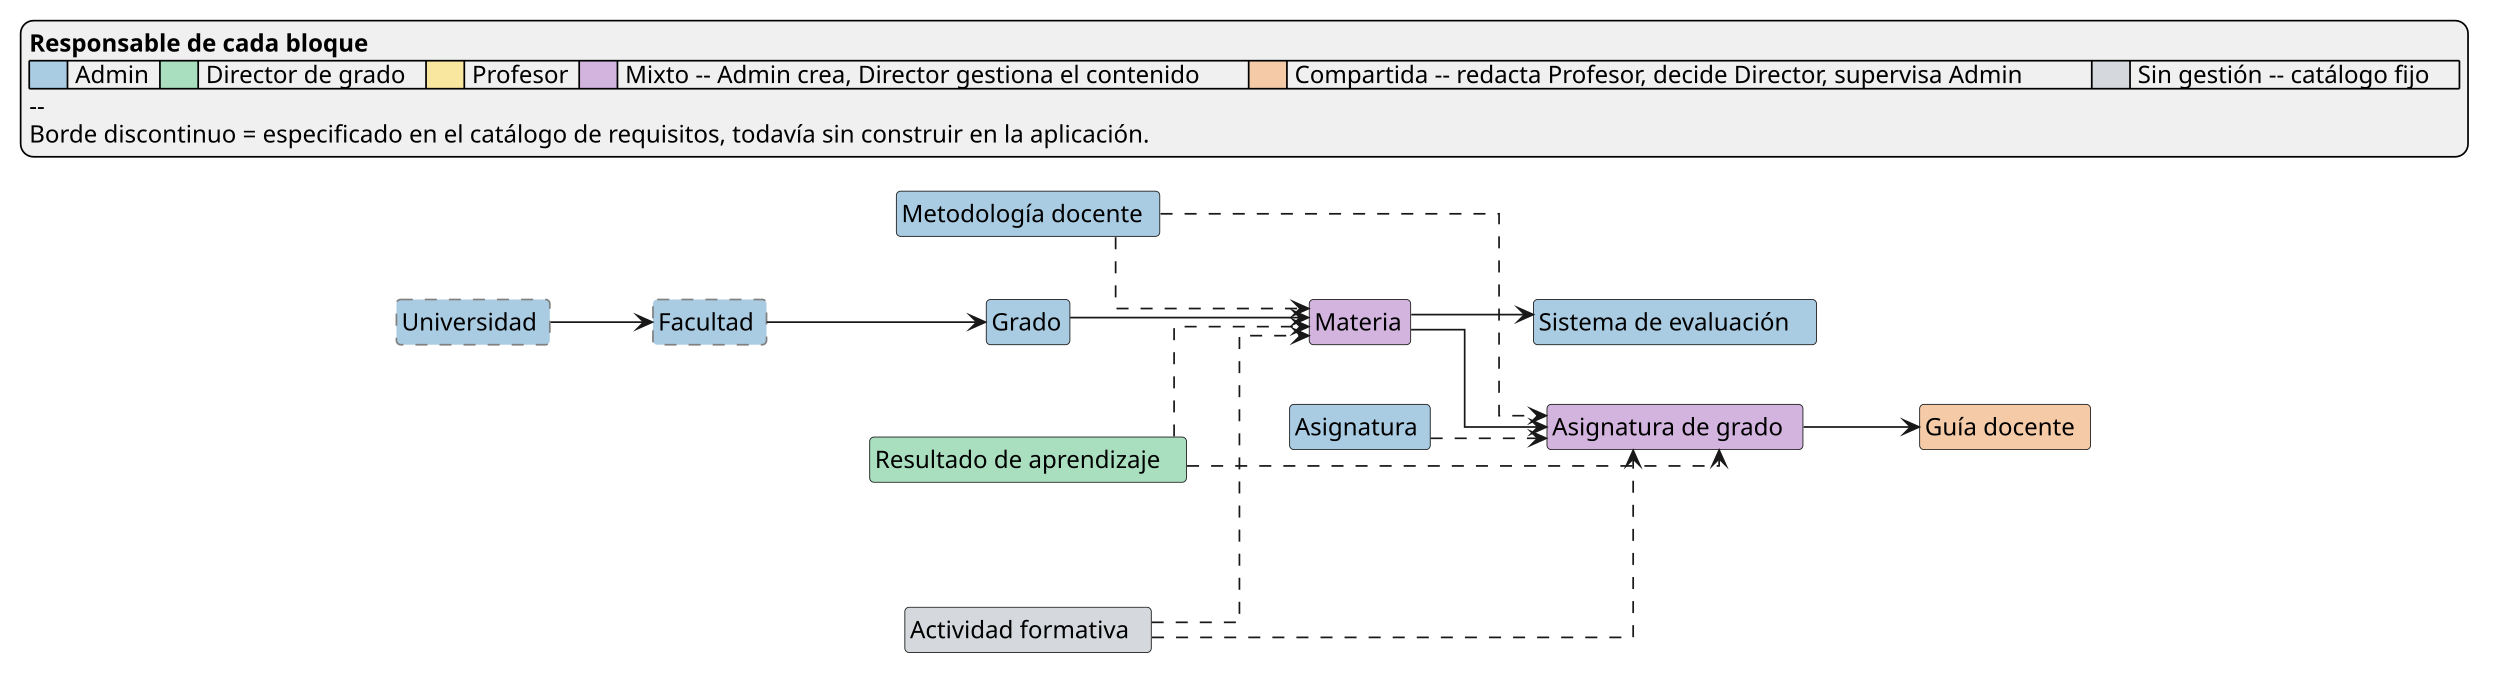
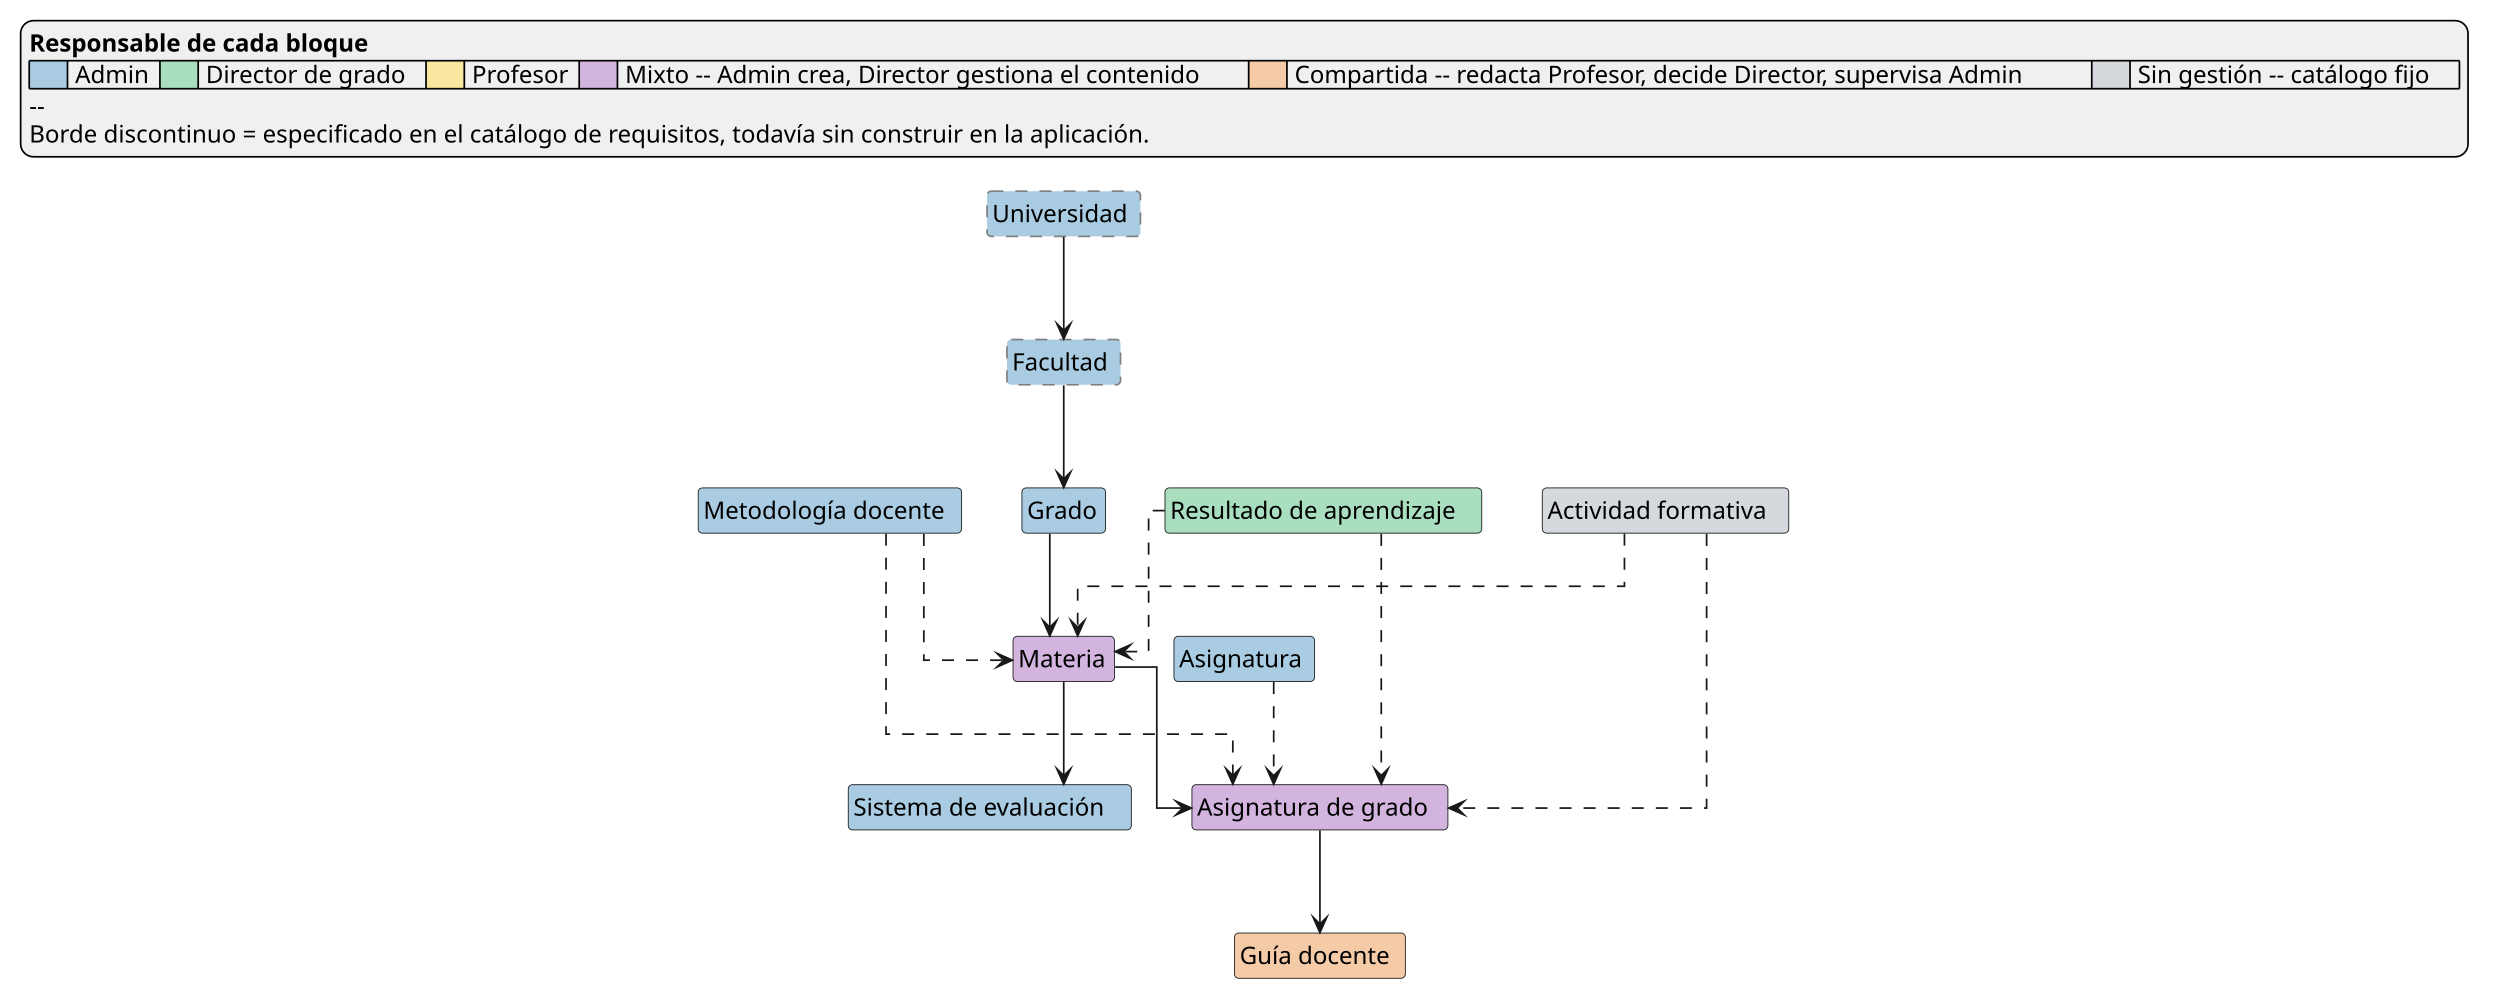
- <svg xmlns="http://www.w3.org/2000/svg" version="1.1" data-diagram-type="CLASS" style="width:1454px;height:393px;background:#FFFFFF;" width="1454px" height="393px" viewBox="0 0 1454 393" zoomAndPan="magnify" preserveAspectRatio="none" contentStyleType="text/css">
+ <svg xmlns="http://www.w3.org/2000/svg" version="1.1" data-diagram-type="CLASS" style="width:1454px;height:582px;background:#FFFFFF;" width="1454px" height="582px" viewBox="0 0 1454 582" zoomAndPan="magnify" preserveAspectRatio="none" contentStyleType="text/css">
  <defs />
  <g font-family="sans-serif" lengthAdjust="spacing">
    <g class="legend" data-source-line="13">
      <rect x="12" y="12" width="1423.412" height="79.188" fill="#F0F0F0" style="stroke:#000;stroke-width:1;" rx="7.5" ry="7.5" />
      <text x="17" y="29.995" fill="#000" font-size="14" textLength="225.586" font-weight="700">Responsable de cada bloque</text>
      <rect x="17" y="35.297" width="22.251" height="16.297" fill="#A9CCE3" style="stroke:none;" />
      <text x="17" y="48.292" fill="#000" font-size="14" textLength="22.251">     </text>
      <text x="43.701" y="48.292" fill="#000" font-size="14" textLength="44.864">Admin</text>
      <rect x="93.016" y="35.297" width="22.251" height="16.297" fill="#A9DFBF" style="stroke:none;" />
      <text x="93.016" y="48.292" fill="#000" font-size="14" textLength="22.251">     </text>
      <text x="119.717" y="48.292" fill="#000" font-size="14" textLength="123.621">Director de grado</text>
      <rect x="247.788" y="35.297" width="22.251" height="16.297" fill="#F9E79F" style="stroke:none;" />
      <text x="247.788" y="48.292" fill="#000" font-size="14" textLength="22.251">     </text>
      <text x="274.489" y="48.292" fill="#000" font-size="14" textLength="57.921">Profesor</text>
      <rect x="336.86" y="35.297" width="22.251" height="16.297" fill="#D2B4DE" style="stroke:none;" />
      <text x="336.86" y="48.292" fill="#000" font-size="14" textLength="22.251">     </text>
      <text x="363.562" y="48.292" fill="#000" font-size="14" textLength="358.217">Mixto -- Admin crea, Director gestiona el contenido</text>
      <rect x="726.229" y="35.297" width="22.251" height="16.297" fill="#F5CBA7" style="stroke:none;" />
      <text x="726.229" y="48.292" fill="#000" font-size="14" textLength="22.251">     </text>
      <text x="752.93" y="48.292" fill="#000" font-size="14" textLength="459.19">Compartida -- redacta Profesor, decide Director, supervisa Admin</text>
      <rect x="1216.57" y="35.297" width="22.251" height="16.297" fill="#D5D8DC" style="stroke:none;" />
      <text x="1216.57" y="48.292" fill="#000" font-size="14" textLength="22.251">     </text>
      <text x="1243.271" y="48.292" fill="#000" font-size="14" textLength="182.69">Sin gestión -- catálogo fijo</text>
      <line x1="17" y1="35.297" x2="1430.412" y2="35.297" style="stroke:#000;stroke-width:1;" />
      <line x1="17" y1="51.594" x2="1430.412" y2="51.594" style="stroke:#000;stroke-width:1;" />
      <line x1="17" y1="35.297" x2="17" y2="51.594" style="stroke:#000;stroke-width:1;" />
      <line x1="39.251" y1="35.297" x2="39.251" y2="51.594" style="stroke:#000;stroke-width:1;" />
      <line x1="93.016" y1="35.297" x2="93.016" y2="51.594" style="stroke:#000;stroke-width:1;" />
      <line x1="115.267" y1="35.297" x2="115.267" y2="51.594" style="stroke:#000;stroke-width:1;" />
      <line x1="247.788" y1="35.297" x2="247.788" y2="51.594" style="stroke:#000;stroke-width:1;" />
      <line x1="270.039" y1="35.297" x2="270.039" y2="51.594" style="stroke:#000;stroke-width:1;" />
      <line x1="336.86" y1="35.297" x2="336.86" y2="51.594" style="stroke:#000;stroke-width:1;" />
      <line x1="359.111" y1="35.297" x2="359.111" y2="51.594" style="stroke:#000;stroke-width:1;" />
      <line x1="726.229" y1="35.297" x2="726.229" y2="51.594" style="stroke:#000;stroke-width:1;" />
      <line x1="748.479" y1="35.297" x2="748.479" y2="51.594" style="stroke:#000;stroke-width:1;" />
      <line x1="1216.57" y1="35.297" x2="1216.57" y2="51.594" style="stroke:#000;stroke-width:1;" />
      <line x1="1238.821" y1="35.297" x2="1238.821" y2="51.594" style="stroke:#000;stroke-width:1;" />
      <line x1="1430.412" y1="35.297" x2="1430.412" y2="51.594" style="stroke:#000;stroke-width:1;" />
      <text x="17" y="66.589" fill="#000" font-size="14" textLength="10.104">--</text>
      <text x="17" y="82.886" fill="#000" font-size="14" textLength="704.115">Borde discontinuo = especificado en el catálogo de requisitos, todavía sin construir en la aplicación.</text>
    </g>
    <g class="entity" data-qualified-name="Universidad" id="ent0001" data-source-line="21">
-       <rect x="230.562" y="174.188" width="89.2" height="26.297" fill="#A9CCE3" style="stroke:#808080;stroke-width:1;stroke-dasharray:7,7;" rx="2.5" ry="2.5" />
-       <text x="233.562" y="192.183" fill="#000" font-size="14" textLength="83.2">Universidad</text>
+       <rect x="574.071" y="111.188" width="89.2" height="26.297" fill="#A9CCE3" style="stroke:#808080;stroke-width:1;stroke-dasharray:7,7;" rx="2.5" ry="2.5" />
+       <text x="577.071" y="129.183" fill="#000" font-size="14" textLength="83.2">Universidad</text>
    </g>
    <g class="entity" data-qualified-name="Facultad" id="ent0002" data-source-line="22">
-       <rect x="379.762" y="174.188" width="66.047" height="26.297" fill="#A9CCE3" style="stroke:#808080;stroke-width:1;stroke-dasharray:7,7;" rx="2.5" ry="2.5" />
-       <text x="382.762" y="192.183" fill="#000" font-size="14" textLength="60.047">Facultad</text>
+       <rect x="585.651" y="197.487" width="66.047" height="26.297" fill="#A9CCE3" style="stroke:#808080;stroke-width:1;stroke-dasharray:7,7;" rx="2.5" ry="2.5" />
+       <text x="588.651" y="215.483" fill="#000" font-size="14" textLength="60.047">Facultad</text>
    </g>
    <g class="entity" data-qualified-name="Grado" id="ent0003" data-source-line="23">
-       <rect x="573.612" y="174.188" width="48.636" height="26.297" fill="#A9CCE3" style="stroke:#181818;stroke-width:0.5;" rx="2.5" ry="2.5" />
-       <text x="576.612" y="192.183" fill="#000" font-size="14" textLength="42.636">Grado</text>
+       <rect x="594.351" y="283.778" width="48.636" height="26.297" fill="#A9CCE3" style="stroke:#181818;stroke-width:0.5;" rx="2.5" ry="2.5" />
+       <text x="597.351" y="301.773" fill="#000" font-size="14" textLength="42.636">Grado</text>
    </g>
    <g class="entity" data-qualified-name="Materia" id="ent0004" data-source-line="24">
-       <rect x="761.452" y="174.188" width="58.985" height="26.297" fill="#D2B4DE" style="stroke:#181818;stroke-width:0.5;" rx="2.5" ry="2.5" />
-       <text x="764.452" y="192.183" fill="#000" font-size="14" textLength="52.985">Materia</text>
+       <rect x="589.181" y="370.078" width="58.985" height="26.297" fill="#D2B4DE" style="stroke:#181818;stroke-width:0.5;" rx="2.5" ry="2.5" />
+       <text x="592.181" y="388.073" fill="#000" font-size="14" textLength="52.985">Materia</text>
    </g>
    <g class="entity" data-qualified-name="SistemaEvaluacion" id="ent0005" data-source-line="25">
-       <rect x="891.842" y="174.188" width="164.635" height="26.297" fill="#A9CCE3" style="stroke:#181818;stroke-width:0.5;" rx="2.5" ry="2.5" />
-       <text x="894.842" y="192.183" fill="#000" font-size="14" textLength="158.635">Sistema de evaluación</text>
+       <rect x="493.351" y="456.377" width="164.635" height="26.297" fill="#A9CCE3" style="stroke:#181818;stroke-width:0.5;" rx="2.5" ry="2.5" />
+       <text x="496.351" y="474.373" fill="#000" font-size="14" textLength="158.635">Sistema de evaluación</text>
    </g>
    <g class="entity" data-qualified-name="AsignaturaGrado" id="ent0006" data-source-line="26">
-       <rect x="899.722" y="235.188" width="148.871" height="26.297" fill="#D2B4DE" style="stroke:#181818;stroke-width:0.5;" rx="2.5" ry="2.5" />
-       <text x="902.722" y="253.183" fill="#000" font-size="14" textLength="142.871">Asignatura de grado</text>
+       <rect x="693.231" y="456.377" width="148.871" height="26.297" fill="#D2B4DE" style="stroke:#181818;stroke-width:0.5;" rx="2.5" ry="2.5" />
+       <text x="696.231" y="474.373" fill="#000" font-size="14" textLength="142.871">Asignatura de grado</text>
    </g>
    <g class="entity" data-qualified-name="Guia" id="ent0007" data-source-line="27">
-       <rect x="1116.472" y="235.188" width="99.379" height="26.297" fill="#F5CBA7" style="stroke:#181818;stroke-width:0.5;" rx="2.5" ry="2.5" />
-       <text x="1119.472" y="253.183" fill="#000" font-size="14" textLength="93.379">Guía docente</text>
+       <rect x="717.981" y="542.668" width="99.379" height="26.297" fill="#F5CBA7" style="stroke:#181818;stroke-width:0.5;" rx="2.5" ry="2.5" />
+       <text x="720.981" y="560.663" fill="#000" font-size="14" textLength="93.379">Guía docente</text>
    </g>
    <g class="entity" data-qualified-name="Asignatura" id="ent0014" data-source-line="38">
-       <rect x="750.042" y="235.188" width="81.797" height="26.297" fill="#A9CCE3" style="stroke:#181818;stroke-width:0.5;" rx="2.5" ry="2.5" />
-       <text x="753.042" y="253.183" fill="#000" font-size="14" textLength="75.797">Asignatura</text>
+       <rect x="682.771" y="370.078" width="81.797" height="26.297" fill="#A9CCE3" style="stroke:#181818;stroke-width:0.5;" rx="2.5" ry="2.5" />
+       <text x="685.771" y="388.073" fill="#000" font-size="14" textLength="75.797">Asignatura</text>
    </g>
    <g class="entity" data-qualified-name="MetodologiaDocente" id="ent0015" data-source-line="39">
-       <rect x="521.322" y="111.188" width="153.198" height="26.297" fill="#A9CCE3" style="stroke:#181818;stroke-width:0.5;" rx="2.5" ry="2.5" />
-       <text x="524.322" y="129.183" fill="#000" font-size="14" textLength="147.198">Metodología docente</text>
+       <rect x="406.071" y="283.778" width="153.198" height="26.297" fill="#A9CCE3" style="stroke:#181818;stroke-width:0.5;" rx="2.5" ry="2.5" />
+       <text x="409.071" y="301.773" fill="#000" font-size="14" textLength="147.198">Metodología docente</text>
    </g>
    <g class="entity" data-qualified-name="ResultadoAprendizaje" id="ent0016" data-source-line="40">
-       <rect x="505.812" y="254.188" width="184.233" height="26.297" fill="#A9DFBF" style="stroke:#181818;stroke-width:0.5;" rx="2.5" ry="2.5" />
-       <text x="508.812" y="272.183" fill="#000" font-size="14" textLength="178.233">Resultado de aprendizaje</text>
+       <rect x="677.551" y="283.778" width="184.233" height="26.297" fill="#A9DFBF" style="stroke:#181818;stroke-width:0.5;" rx="2.5" ry="2.5" />
+       <text x="680.551" y="301.773" fill="#000" font-size="14" textLength="178.233">Resultado de aprendizaje</text>
    </g>
    <g class="entity" data-qualified-name="ActividadFormativa" id="ent0017" data-source-line="41">
-       <rect x="526.252" y="353.188" width="143.341" height="26.297" fill="#D5D8DC" style="stroke:#181818;stroke-width:0.5;" rx="2.5" ry="2.5" />
-       <text x="529.252" y="371.183" fill="#000" font-size="14" textLength="137.341">Actividad formativa</text>
+       <rect x="897.001" y="283.778" width="143.341" height="26.297" fill="#D5D8DC" style="stroke:#181818;stroke-width:0.5;" rx="2.5" ry="2.5" />
+       <text x="900.001" y="301.773" fill="#000" font-size="14" textLength="137.341">Actividad formativa</text>
    </g>
    <g class="link" data-entity-1="ent0001" data-entity-2="ent0002" id="lnk8" data-source-line="29" data-link-type="dependency">
-       <path d="M320.222,187.338 C339.512,187.338 356.632,187.338 374.412,187.338" style="stroke:#181818;stroke-width:1;" fill="none" id="Universidad-to-Facultad" codeLine="29" />
-       <polygon points="379.412,187.338,370.412,183.338,374.412,187.338,370.412,191.338,379.412,187.338" fill="#181818" style="stroke:#181818;stroke-width:1;stroke-linejoin:miter;stroke-miterlimit:10;" />
+       <path d="M618.671,137.818 C618.671,154.027 618.671,176.078 618.671,192.237" style="stroke:#181818;stroke-width:1;" fill="none" id="Universidad-to-Facultad" codeLine="29" />
+       <polygon points="618.671,197.237,622.671,188.237,618.671,192.237,614.671,188.237,618.671,197.237" fill="#181818" style="stroke:#181818;stroke-width:1;stroke-linejoin:miter;stroke-miterlimit:10;" />
    </g>
    <g class="link" data-entity-1="ent0002" data-entity-2="ent0003" id="lnk9" data-source-line="30" data-link-type="dependency">
-       <path d="M445.882,187.338 C482.392,187.338 535.302,187.338 568.112,187.338" style="stroke:#181818;stroke-width:1;" fill="none" id="Facultad-to-Grado" codeLine="30" />
-       <polygon points="573.112,187.338,564.112,183.338,568.112,187.338,564.112,191.338,573.112,187.338" fill="#181818" style="stroke:#181818;stroke-width:1;stroke-linejoin:miter;stroke-miterlimit:10;" />
+       <path d="M618.671,224.117 C618.671,240.328 618.671,262.367 618.671,278.537" style="stroke:#181818;stroke-width:1;" fill="none" id="Facultad-to-Grado" codeLine="30" />
+       <polygon points="618.671,283.537,622.671,274.537,618.671,278.537,614.671,274.537,618.671,283.537" fill="#181818" style="stroke:#181818;stroke-width:1;stroke-linejoin:miter;stroke-miterlimit:10;" />
    </g>
    <g class="link" data-entity-1="ent0003" data-entity-2="ent0004" id="lnk10" data-source-line="31" data-link-type="dependency">
-       <path d="M622.372,184.708 C657.672,184.708 717.862,184.708 756.002,184.708" style="stroke:#181818;stroke-width:1;" fill="none" id="Grado-to-Materia" codeLine="31" />
-       <polygon points="761.002,184.708,752.002,180.708,756.002,184.708,752.002,188.708,761.002,184.708" fill="#181818" style="stroke:#181818;stroke-width:1;stroke-linejoin:miter;stroke-miterlimit:10;" />
+       <path d="M610.561,310.407 C610.561,326.627 610.561,348.667 610.561,364.838" style="stroke:#181818;stroke-width:1;" fill="none" id="Grado-to-Materia" codeLine="31" />
+       <polygon points="610.561,369.838,614.561,360.838,610.561,364.838,606.561,360.838,610.561,369.838" fill="#181818" style="stroke:#181818;stroke-width:1;stroke-linejoin:miter;stroke-miterlimit:10;" />
    </g>
    <g class="link" data-entity-1="ent0004" data-entity-2="ent0005" id="lnk11" data-source-line="32" data-link-type="dependency">
-       <path d="M820.782,182.958 C840.152,182.958 861.412,182.958 886.732,182.958" style="stroke:#181818;stroke-width:1;" fill="none" id="Materia-to-SistemaEvaluacion" codeLine="32" />
-       <polygon points="891.732,182.958,882.732,178.958,886.732,182.958,882.732,186.958,891.732,182.958" fill="#181818" style="stroke:#181818;stroke-width:1;stroke-linejoin:miter;stroke-miterlimit:10;" />
+       <path d="M618.671,396.708 C618.671,412.917 618.671,434.968 618.671,451.138" style="stroke:#181818;stroke-width:1;" fill="none" id="Materia-to-SistemaEvaluacion" codeLine="32" />
+       <polygon points="618.671,456.138,622.671,447.138,618.671,451.138,614.671,447.138,618.671,456.138" fill="#181818" style="stroke:#181818;stroke-width:1;stroke-linejoin:miter;stroke-miterlimit:10;" />
    </g>
    <g class="link" data-entity-1="ent0004" data-entity-2="ent0006" id="lnk12" data-source-line="33" data-link-type="dependency">
-       <path d="M820.682,191.718 C836.142,191.718 851.852,191.718 851.852,191.718 C851.852,191.718 851.852,248.338 851.852,248.338 C851.852,248.338 869.022,248.338 894.492,248.338" style="stroke:#181818;stroke-width:1;" fill="none" id="Materia-to-AsignaturaGrado" codeLine="33" />
-       <polygon points="899.492,248.338,890.492,244.338,894.492,248.338,890.492,252.338,899.492,248.338" fill="#181818" style="stroke:#181818;stroke-width:1;stroke-linejoin:miter;stroke-miterlimit:10;" />
+       <path d="M648.581,387.968 C661.101,387.968 672.791,387.968 672.791,387.968 C672.791,387.968 672.791,469.968 672.791,469.968 C672.791,469.968 676.151,469.968 687.911,469.968" style="stroke:#181818;stroke-width:1;" fill="none" id="Materia-to-AsignaturaGrado" codeLine="33" />
+       <polygon points="692.911,469.968,683.911,465.968,687.911,469.968,683.911,473.968,692.911,469.968" fill="#181818" style="stroke:#181818;stroke-width:1;stroke-linejoin:miter;stroke-miterlimit:10;" />
    </g>
    <g class="link" data-entity-1="ent0006" data-entity-2="ent0007" id="lnk13" data-source-line="34" data-link-type="dependency">
-       <path d="M1048.942,248.338 C1071.472,248.338 1090.652,248.338 1111.162,248.338" style="stroke:#181818;stroke-width:1;" fill="none" id="AsignaturaGrado-to-Guia" codeLine="34" />
-       <polygon points="1116.162,248.338,1107.162,244.338,1111.162,248.338,1107.162,252.338,1116.162,248.338" fill="#181818" style="stroke:#181818;stroke-width:1;stroke-linejoin:miter;stroke-miterlimit:10;" />
+       <path d="M767.671,483.008 C767.671,499.218 767.671,521.257 767.671,537.428" style="stroke:#181818;stroke-width:1;" fill="none" id="AsignaturaGrado-to-Guia" codeLine="34" />
+       <polygon points="767.671,542.428,771.671,533.428,767.671,537.428,763.671,533.428,767.671,542.428" fill="#181818" style="stroke:#181818;stroke-width:1;stroke-linejoin:miter;stroke-miterlimit:10;" />
    </g>
    <g class="link" data-entity-1="ent0014" data-entity-2="ent0006" id="lnk18" data-source-line="43" data-link-type="dependency">
-       <path d="M832.062,254.918 C851.892,254.918 871.322,254.918 894.292,254.918" style="stroke:#181818;stroke-width:1;stroke-dasharray:7,7;" fill="none" id="Asignatura-to-AsignaturaGrado" codeLine="43" />
-       <polygon points="899.292,254.918,890.292,250.918,894.292,254.918,890.292,258.918,899.292,254.918" fill="#181818" style="stroke:#181818;stroke-width:1;stroke-linejoin:miter;stroke-miterlimit:10;" />
+       <path d="M740.791,396.708 C740.791,412.917 740.791,434.968 740.791,451.138" style="stroke:#181818;stroke-width:1;stroke-dasharray:7,7;" fill="none" id="Asignatura-to-AsignaturaGrado" codeLine="43" />
+       <polygon points="740.791,456.138,744.791,447.138,740.791,451.138,736.791,447.138,740.791,456.138" fill="#181818" style="stroke:#181818;stroke-width:1;stroke-linejoin:miter;stroke-miterlimit:10;" />
    </g>
    <g class="link" data-entity-1="ent0015" data-entity-2="ent0004" id="lnk19" data-source-line="44" data-link-type="dependency">
-       <path d="M648.852,137.958 C648.852,154.278 648.852,179.448 648.852,179.448 C648.852,179.448 714.492,179.448 756.152,179.448" style="stroke:#181818;stroke-width:1;stroke-dasharray:7,7;" fill="none" id="MetodologiaDocente-to-Materia" codeLine="44" />
-       <polygon points="761.152,179.448,752.152,175.448,756.152,179.448,752.152,183.448,761.152,179.448" fill="#181818" style="stroke:#181818;stroke-width:1;stroke-linejoin:miter;stroke-miterlimit:10;" />
+       <path d="M537.301,310.528 C537.301,335.007 537.301,383.968 537.301,383.968 C537.301,383.968 560.611,383.968 583.831,383.968" style="stroke:#181818;stroke-width:1;stroke-dasharray:7,7;" fill="none" id="MetodologiaDocente-to-Materia" codeLine="44" />
+       <polygon points="588.831,383.968,579.831,379.968,583.831,383.968,579.831,387.968,588.831,383.968" fill="#181818" style="stroke:#181818;stroke-width:1;stroke-linejoin:miter;stroke-miterlimit:10;" />
    </g>
    <g class="link" data-entity-1="ent0015" data-entity-2="ent0006" id="lnk20" data-source-line="45" data-link-type="dependency">
-       <path d="M674.962,124.338 C755.982,124.338 871.852,124.338 871.852,124.338 C871.852,124.338 871.852,241.768 871.852,241.768 C871.852,241.768 878.672,241.768 894.272,241.768" style="stroke:#181818;stroke-width:1;stroke-dasharray:7,7;" fill="none" id="MetodologiaDocente-to-AsignaturaGrado" codeLine="45" />
-       <polygon points="899.272,241.768,890.272,237.768,894.272,241.768,890.272,245.768,899.272,241.768" fill="#181818" style="stroke:#181818;stroke-width:1;stroke-linejoin:miter;stroke-miterlimit:10;" />
+       <path d="M515.321,310.357 C515.321,343.578 515.321,426.968 515.321,426.968 C515.321,426.968 717.011,426.968 717.011,426.968 C717.011,426.968 717.011,438.588 717.011,451.058" style="stroke:#181818;stroke-width:1;stroke-dasharray:7,7;" fill="none" id="MetodologiaDocente-to-AsignaturaGrado" codeLine="45" />
+       <polygon points="717.011,456.058,721.011,447.058,717.011,451.058,713.011,447.058,717.011,456.058" fill="#181818" style="stroke:#181818;stroke-width:1;stroke-linejoin:miter;stroke-miterlimit:10;" />
    </g>
    <g class="link" data-entity-1="ent0016" data-entity-2="ent0004" id="lnk21" data-source-line="46" data-link-type="dependency">
-       <path d="M682.852,253.858 C682.852,231.698 682.852,189.968 682.852,189.968 C682.852,189.968 724.122,189.968 756.122,189.968" style="stroke:#181818;stroke-width:1;stroke-dasharray:7,7;" fill="none" id="ResultadoAprendizaje-to-Materia" codeLine="46" />
-       <polygon points="761.122,189.968,752.122,185.968,756.122,189.968,752.122,193.968,761.122,189.968" fill="#181818" style="stroke:#181818;stroke-width:1;stroke-linejoin:miter;stroke-miterlimit:10;" />
+       <path d="M677.411,296.968 C671.601,296.968 668.031,296.968 668.031,296.968 C668.031,296.968 668.031,378.968 668.031,378.968 C668.031,378.968 663.921,378.968 653.521,378.968" style="stroke:#181818;stroke-width:1;stroke-dasharray:7,7;" fill="none" id="ResultadoAprendizaje-to-Materia" codeLine="46" />
+       <polygon points="648.521,378.968,657.521,382.968,653.521,378.968,657.521,374.968,648.521,378.968" fill="#181818" style="stroke:#181818;stroke-width:1;stroke-linejoin:miter;stroke-miterlimit:10;" />
    </g>
    <g class="link" data-entity-1="ent0016" data-entity-2="ent0006" id="lnk22" data-source-line="47" data-link-type="dependency">
-       <path d="M690.392,270.988 C809.072,270.988 999.852,270.988 999.852,270.988 C999.852,270.988 999.852,271.648 999.852,266.778" style="stroke:#181818;stroke-width:1;stroke-dasharray:7,7;" fill="none" id="ResultadoAprendizaje-to-AsignaturaGrado" codeLine="47" />
-       <polygon points="999.852,261.778,995.852,270.778,999.852,266.778,1003.852,270.778,999.852,261.778" fill="#181818" style="stroke:#181818;stroke-width:1;stroke-linejoin:miter;stroke-miterlimit:10;" />
+       <path d="M803.341,310.468 C803.341,342.737 803.341,418.838 803.341,451.037" style="stroke:#181818;stroke-width:1;stroke-dasharray:7,7;" fill="none" id="ResultadoAprendizaje-to-AsignaturaGrado" codeLine="47" />
+       <polygon points="803.341,456.037,807.341,447.037,803.341,451.037,799.341,447.037,803.341,456.037" fill="#181818" style="stroke:#181818;stroke-width:1;stroke-linejoin:miter;stroke-miterlimit:10;" />
    </g>
    <g class="link" data-entity-1="ent0017" data-entity-2="ent0004" id="lnk23" data-source-line="48" data-link-type="dependency">
-       <path d="M669.792,361.958 C696.692,361.958 720.852,361.958 720.852,361.958 C720.852,361.958 720.852,195.228 720.852,195.228 C720.852,195.228 737.112,195.228 756.222,195.228" style="stroke:#181818;stroke-width:1;stroke-dasharray:7,7;" fill="none" id="ActividadFormativa-to-Materia" codeLine="48" />
-       <polygon points="761.222,195.228,752.222,191.228,756.222,195.228,752.222,199.228,761.222,195.228" fill="#181818" style="stroke:#181818;stroke-width:1;stroke-linejoin:miter;stroke-miterlimit:10;" />
+       <path d="M944.781,310.378 C944.781,323.328 944.781,340.968 944.781,340.968 C944.781,340.968 626.781,340.968 626.781,340.968 C626.781,340.968 626.781,352.477 626.781,364.857" style="stroke:#181818;stroke-width:1;stroke-dasharray:7,7;" fill="none" id="ActividadFormativa-to-Materia" codeLine="48" />
+       <polygon points="626.781,369.857,630.781,360.857,626.781,364.857,622.781,360.857,626.781,369.857" fill="#181818" style="stroke:#181818;stroke-width:1;stroke-linejoin:miter;stroke-miterlimit:10;" />
    </g>
    <g class="link" data-entity-1="ent0017" data-entity-2="ent0006" id="lnk24" data-source-line="49" data-link-type="dependency">
-       <path d="M669.992,370.718 C772.952,370.718 949.852,370.718 949.852,370.718 C949.852,370.718 949.852,298.768 949.852,266.908" style="stroke:#181818;stroke-width:1;stroke-dasharray:7,7;" fill="none" id="ActividadFormativa-to-AsignaturaGrado" codeLine="49" />
-       <polygon points="949.852,261.908,945.852,270.908,949.852,266.908,953.852,270.908,949.852,261.908" fill="#181818" style="stroke:#181818;stroke-width:1;stroke-linejoin:miter;stroke-miterlimit:10;" />
+       <path d="M992.561,310.508 C992.561,351.298 992.561,469.968 992.561,469.968 C992.561,469.968 912.971,469.968 847.551,469.968" style="stroke:#181818;stroke-width:1;stroke-dasharray:7,7;" fill="none" id="ActividadFormativa-to-AsignaturaGrado" codeLine="49" />
+       <polygon points="842.551,469.968,851.551,473.968,847.551,469.968,851.551,465.968,842.551,469.968" fill="#181818" style="stroke:#181818;stroke-width:1;stroke-linejoin:miter;stroke-miterlimit:10;" />
    </g>
  </g>
</svg>
